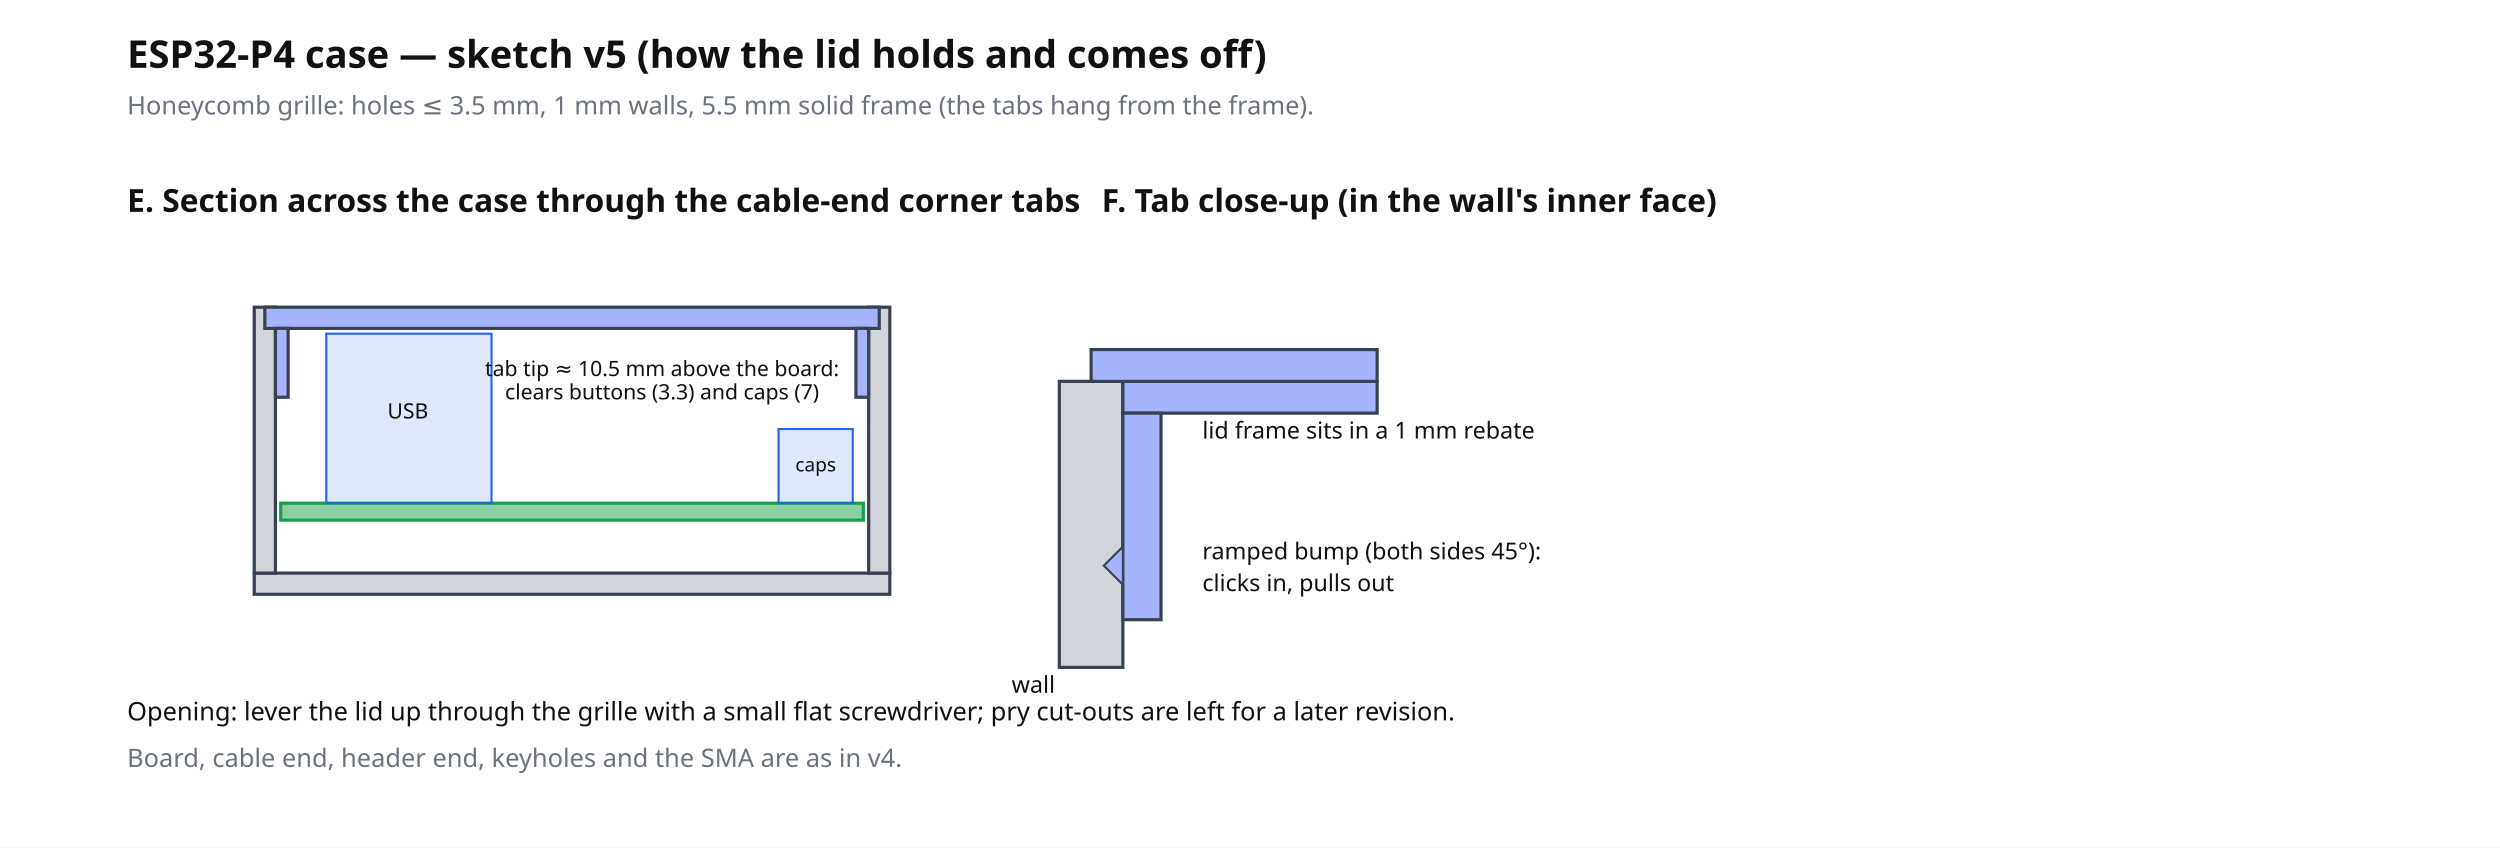
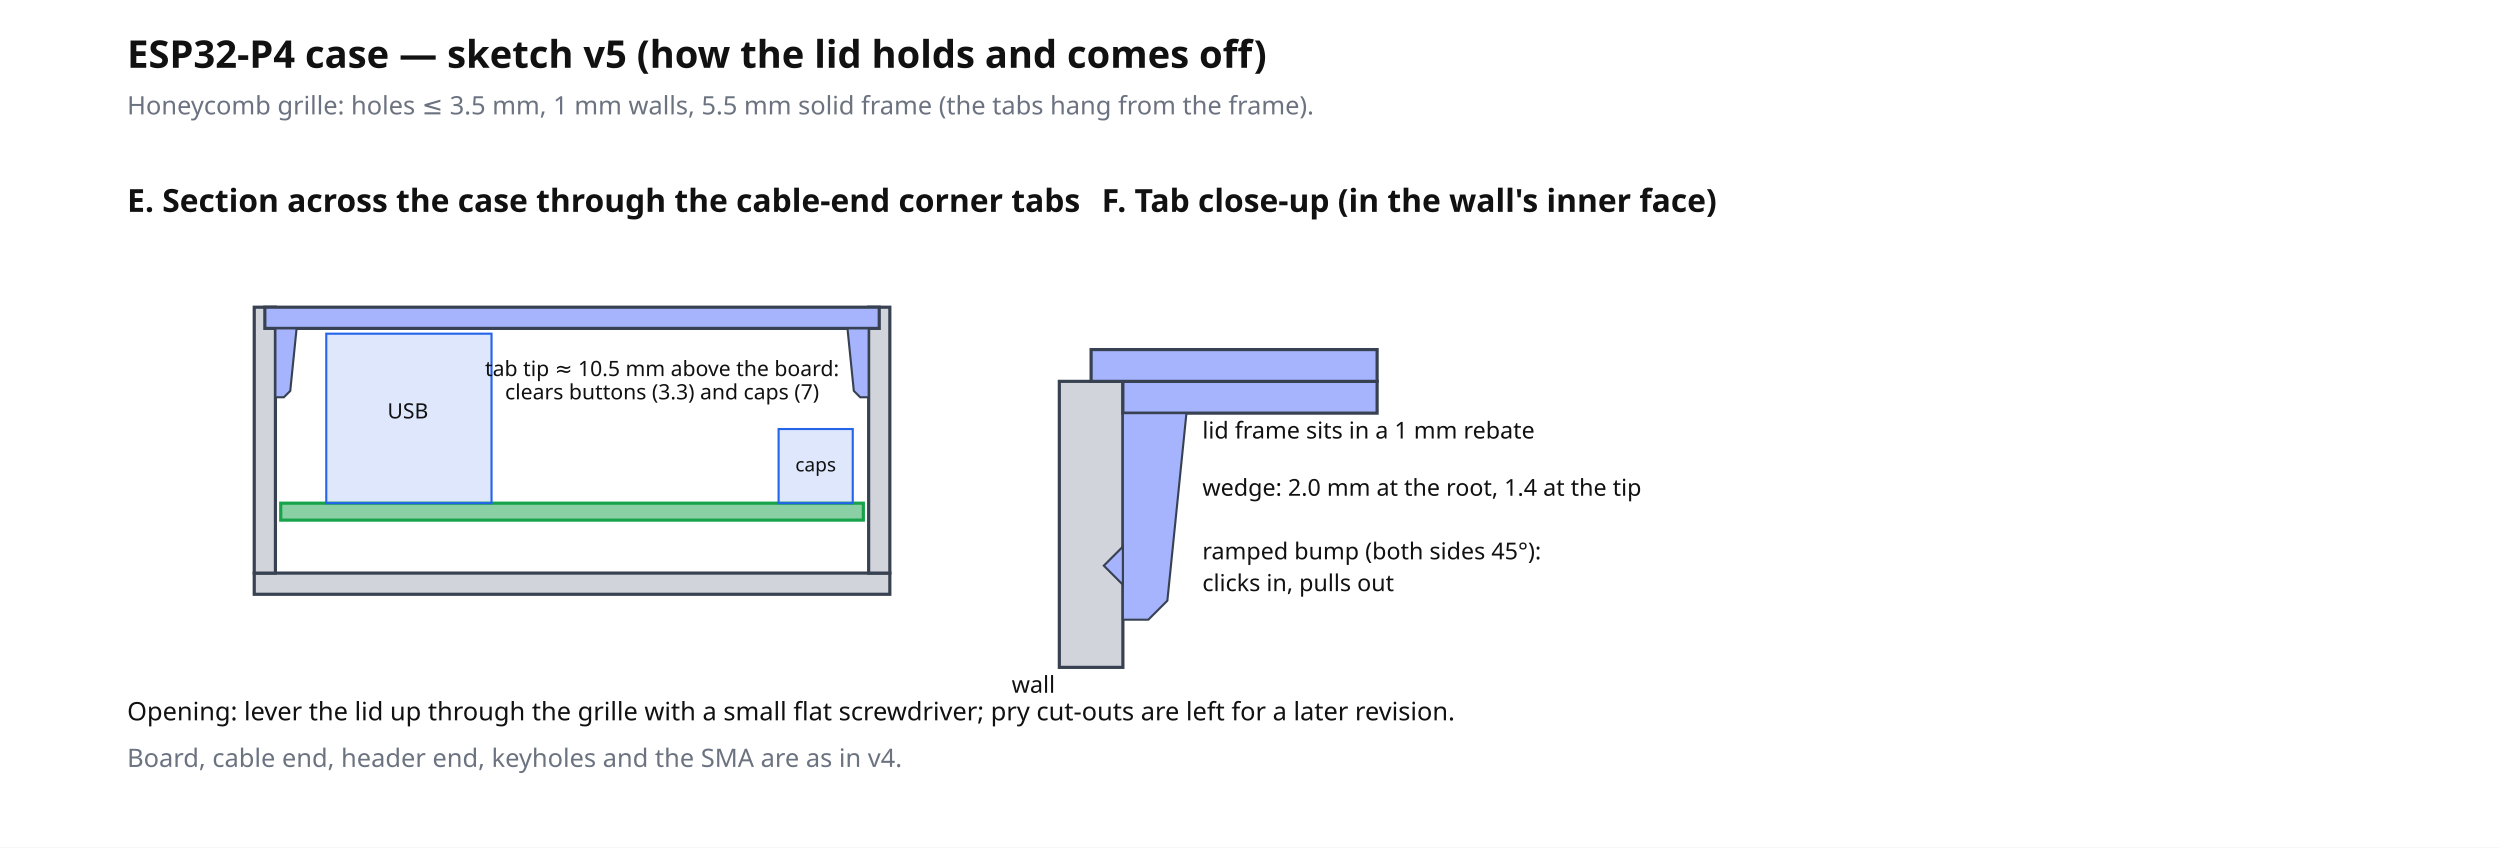
<svg xmlns="http://www.w3.org/2000/svg" width="1180" height="400" viewBox="0 0 1180 400">
  <defs>
    <marker id="a" viewBox="0 0 10 10" refX="5" refY="5" markerWidth="6" markerHeight="6" orient="auto-start-reverse">
      <path d="M0,2 L5,5 L0,8" fill="none" stroke="#db2777" />
    </marker>
  </defs>
  <rect width="100%" height="100%" fill="white" />
  <text x="60.0" y="32.0" font-family="sans-serif" font-size="18" fill="#111" text-anchor="start" font-weight="bold">ESP32-P4 case — sketch v5 (how the lid holds and comes off)</text>
  <text x="60.0" y="54.0" font-family="sans-serif" font-size="12" fill="#6b7280" text-anchor="start" font-weight="normal">Honeycomb grille: holes ≤ 3.5 mm, 1 mm walls, 5.5 mm solid frame (the tabs hang from the frame).</text>
  <text x="60.0" y="100.0" font-family="sans-serif" font-size="15" fill="#111" text-anchor="start" font-weight="bold">E. Section across the case through the cable-end corner tabs</text>
  <rect x="120.0" y="270.5" width="300.0" height="10.0" rx="0" fill="#d1d5db" fill-opacity="1" stroke="#374151" stroke-width="1.5" />
  <rect x="120.0" y="145.0" width="10.0" height="125.5" rx="0" fill="#d1d5db" fill-opacity="1" stroke="#374151" stroke-width="1.5" />
  <rect x="410.0" y="145.0" width="10.0" height="125.5" rx="0" fill="#d1d5db" fill-opacity="1" stroke="#374151" stroke-width="1.5" />
  <rect x="125.0" y="145.0" width="290.0" height="10.0" rx="0" fill="#a5b4fc" fill-opacity="1" stroke="#374151" stroke-width="1.5" />
-   <rect x="130.0" y="155.0" width="6.0" height="32.5" rx="0" fill="#a5b4fc" fill-opacity="1" stroke="#374151" stroke-width="1.5" />
-   <rect x="404.0" y="155.0" width="6.0" height="32.5" rx="0" fill="#a5b4fc" fill-opacity="1" stroke="#374151" stroke-width="1.5" />
+   <polygon points="130.0,155.0 140.0,155.0 137.0,184.5 134.0,187.5 130.0,187.5" fill="#a5b4fc" stroke="#374151" stroke-width="1" />
+   <polygon points="410.0,155.0 400.0,155.0 403.0,184.5 406.0,187.5 410.0,187.5" fill="#a5b4fc" stroke="#374151" stroke-width="1" />
  <rect x="132.5" y="237.5" width="275.0" height="8.0" rx="0" fill="#16a34a" fill-opacity="0.5" stroke="#16a34a" stroke-width="1.5" />
  <rect x="154.0" y="157.5" width="78.0" height="80.0" rx="0" fill="#2563eb" fill-opacity="0.15" stroke="#2563eb" stroke-width="1" />
  <text x="192.5" y="197.5" font-family="sans-serif" font-size="10" fill="#111" text-anchor="middle" font-weight="normal">USB</text>
  <rect x="367.5" y="202.5" width="35.0" height="35.0" rx="0" fill="#2563eb" fill-opacity="0.15" stroke="#2563eb" stroke-width="1" />
  <text x="385.0" y="222.5" font-family="sans-serif" font-size="9" fill="#111" text-anchor="middle" font-weight="normal">caps</text>
  <text x="312.5" y="177.5" font-family="sans-serif" font-size="10" fill="#111" text-anchor="middle" font-weight="normal">tab tip ≈ 10.5 mm above the board:</text>
  <text x="312.5" y="188.5" font-family="sans-serif" font-size="10" fill="#111" text-anchor="middle" font-weight="normal">clears buttons (3.3) and caps (7)</text>
  <text x="520.0" y="100.0" font-family="sans-serif" font-size="15" fill="#111" text-anchor="start" font-weight="bold">F. Tab close-up (in the wall's inner face)</text>
  <rect x="500.0" y="180.0" width="30.0" height="135.0" rx="0" fill="#d1d5db" fill-opacity="1" stroke="#374151" stroke-width="1.5" />
  <rect x="530.0" y="180.0" width="120.0" height="15.0" rx="0" fill="#a5b4fc" fill-opacity="1" stroke="#374151" stroke-width="1.5" />
  <rect x="515.0" y="165.0" width="135.0" height="15.0" rx="0" fill="#a5b4fc" fill-opacity="1" stroke="#374151" stroke-width="1.5" />
-   <rect x="530.0" y="195.0" width="18.0" height="97.5" rx="0" fill="#a5b4fc" fill-opacity="1" stroke="#374151" stroke-width="1.5" />
+   <polygon points="530.0,195.0 560.0,195.0 551.0,283.5 542.0,292.5 530.0,292.5" fill="#a5b4fc" stroke="#374151" stroke-width="1" />
+   <text x="567.5" y="234.0" font-family="sans-serif" font-size="11" fill="#111" text-anchor="start" font-weight="normal">wedge: 2.0 mm at the root, 1.4 at the tip</text>
  <polygon points="530.0,276.0 521.0,267.0 530.0,258.0" fill="#a5b4fc" stroke="#374151" stroke-width="1" />
  <text x="567.5" y="264.0" font-family="sans-serif" font-size="11" fill="#111" text-anchor="start" font-weight="normal">ramped bump (both sides 45°):</text>
  <text x="567.5" y="279.0" font-family="sans-serif" font-size="11" fill="#111" text-anchor="start" font-weight="normal">clicks in, pulls out</text>
  <text x="567.5" y="207.0" font-family="sans-serif" font-size="11" fill="#111" text-anchor="start" font-weight="normal">lid frame sits in a 1 mm rebate</text>
  <text x="477.5" y="327.0" font-family="sans-serif" font-size="11" fill="#111" text-anchor="start" font-weight="normal">wall</text>
  <text x="60.0" y="340.0" font-family="sans-serif" font-size="12" fill="#111" text-anchor="start" font-weight="normal">Opening: lever the lid up through the grille with a small flat screwdriver; pry cut-outs are left for a later revision.</text>
  <text x="60.0" y="362.0" font-family="sans-serif" font-size="12" fill="#6b7280" text-anchor="start" font-weight="normal">Board, cable end, header end, keyholes and the SMA are as in v4.</text>
</svg>
